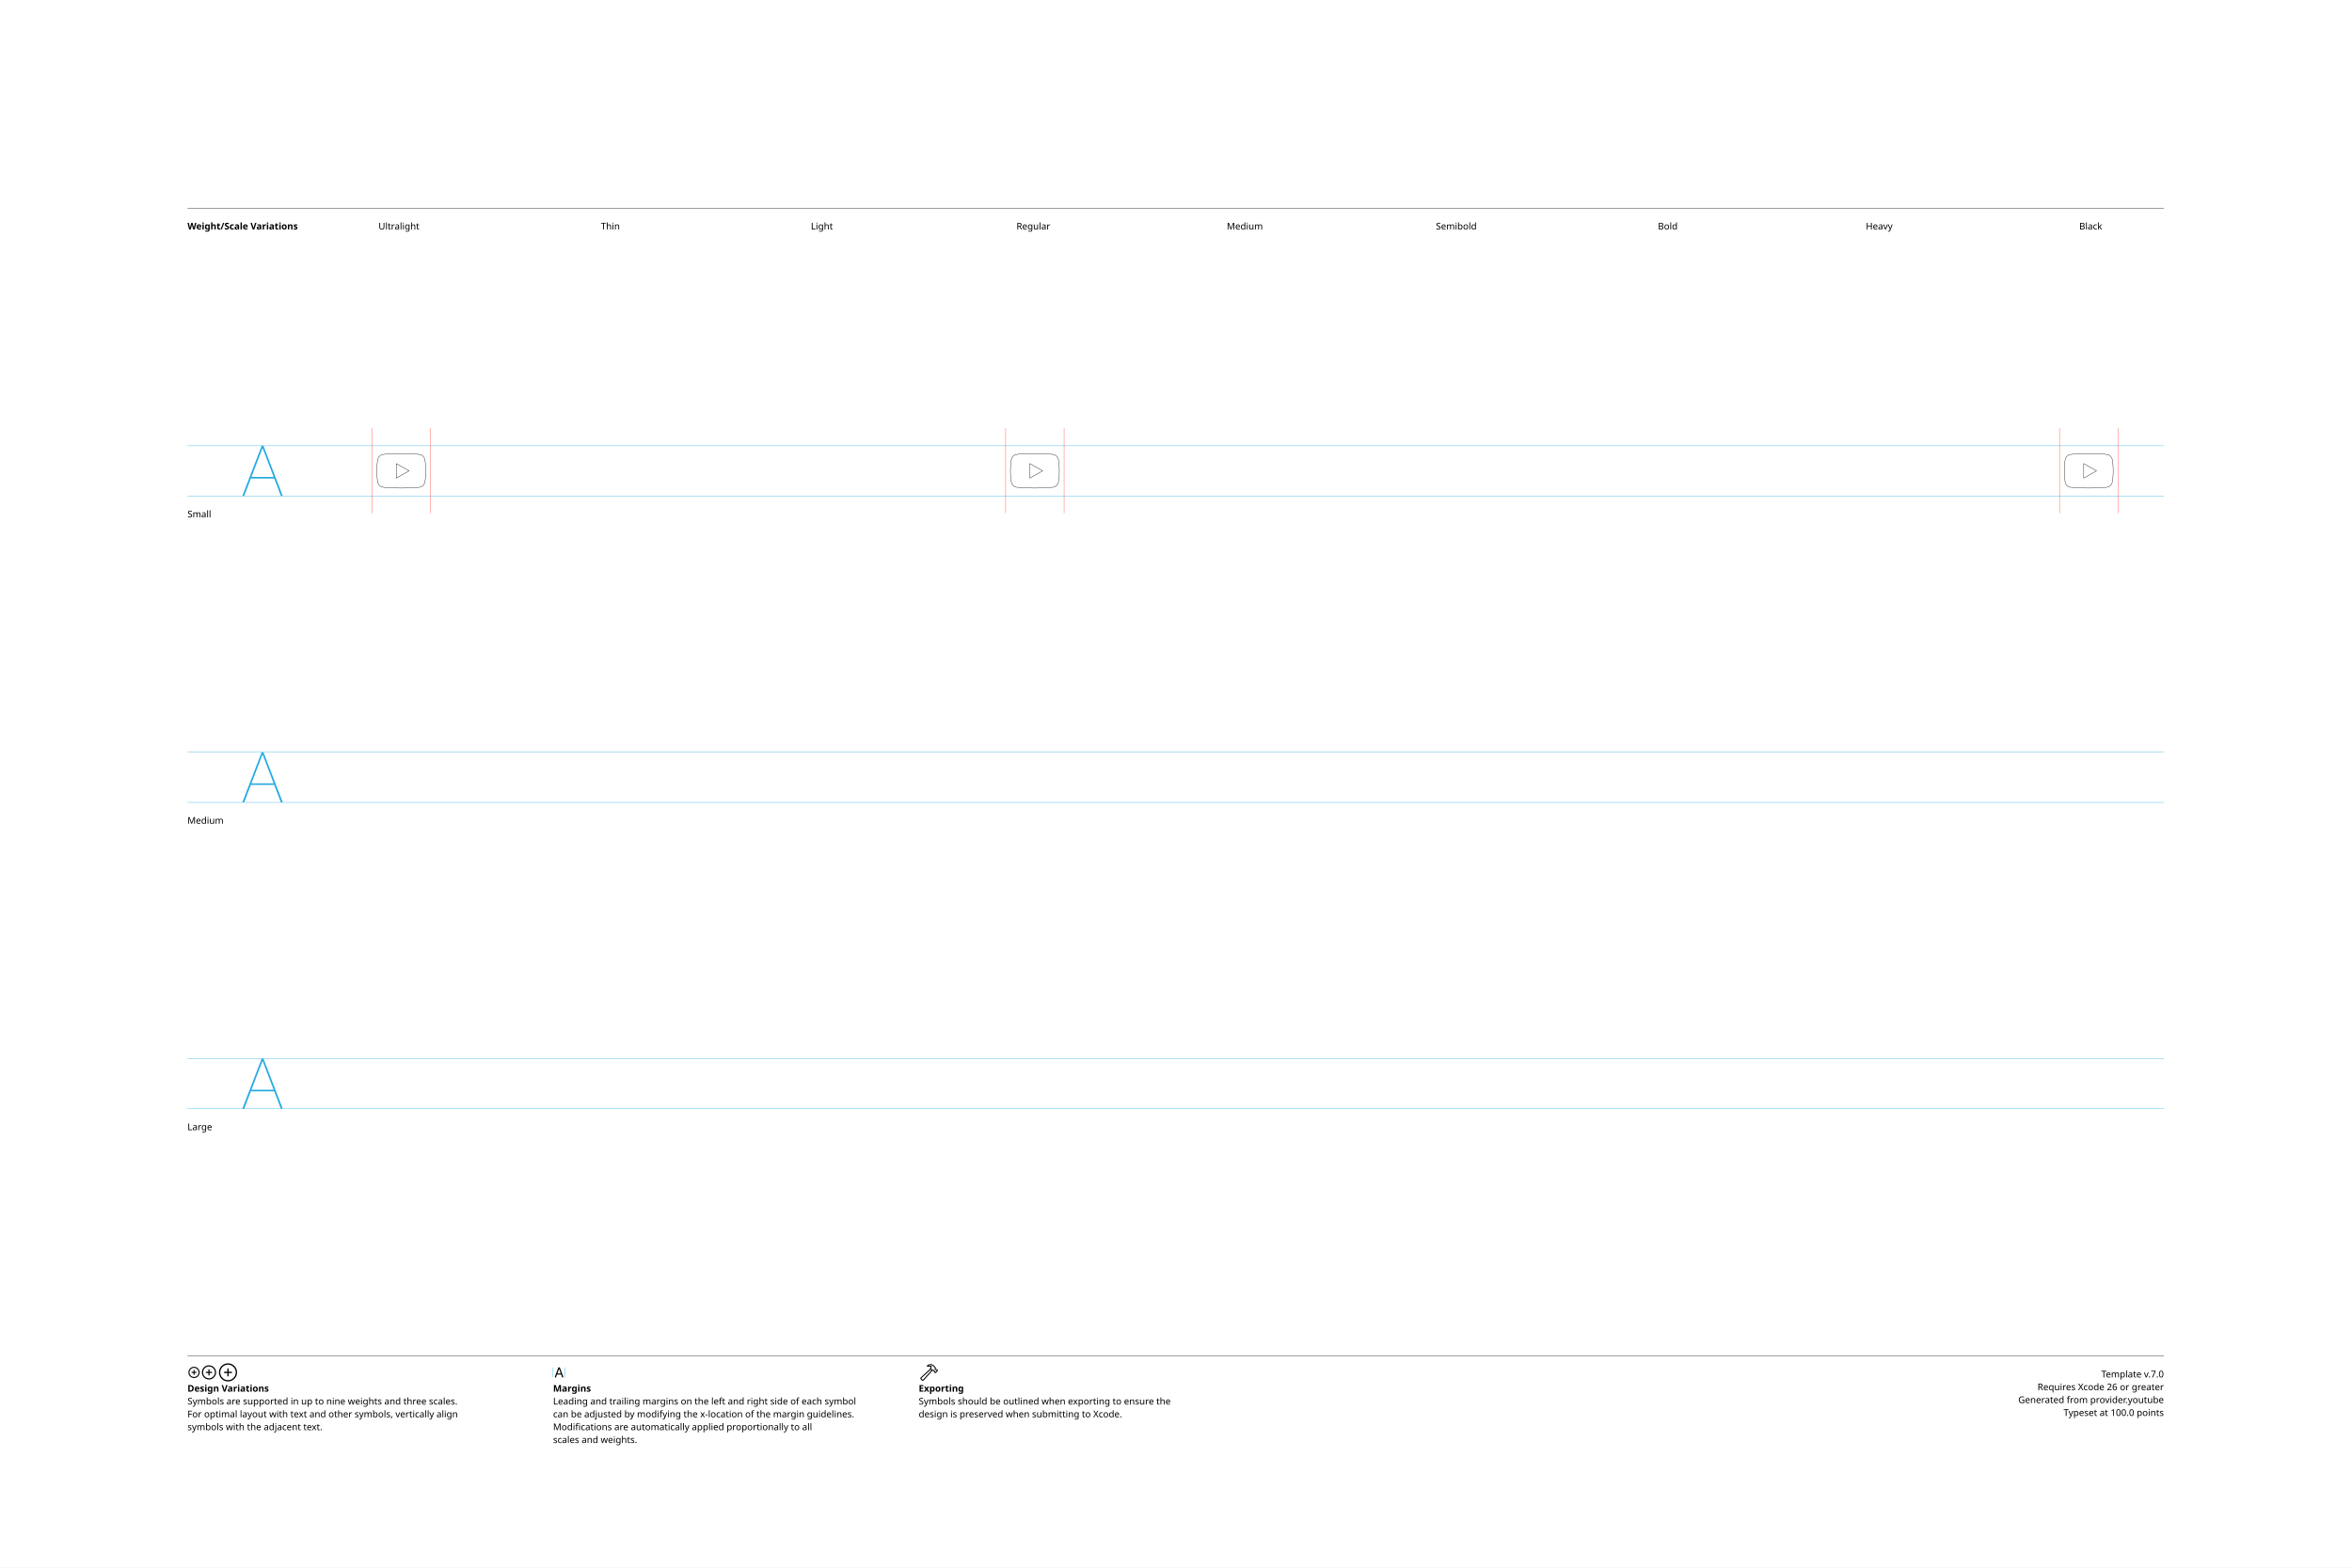
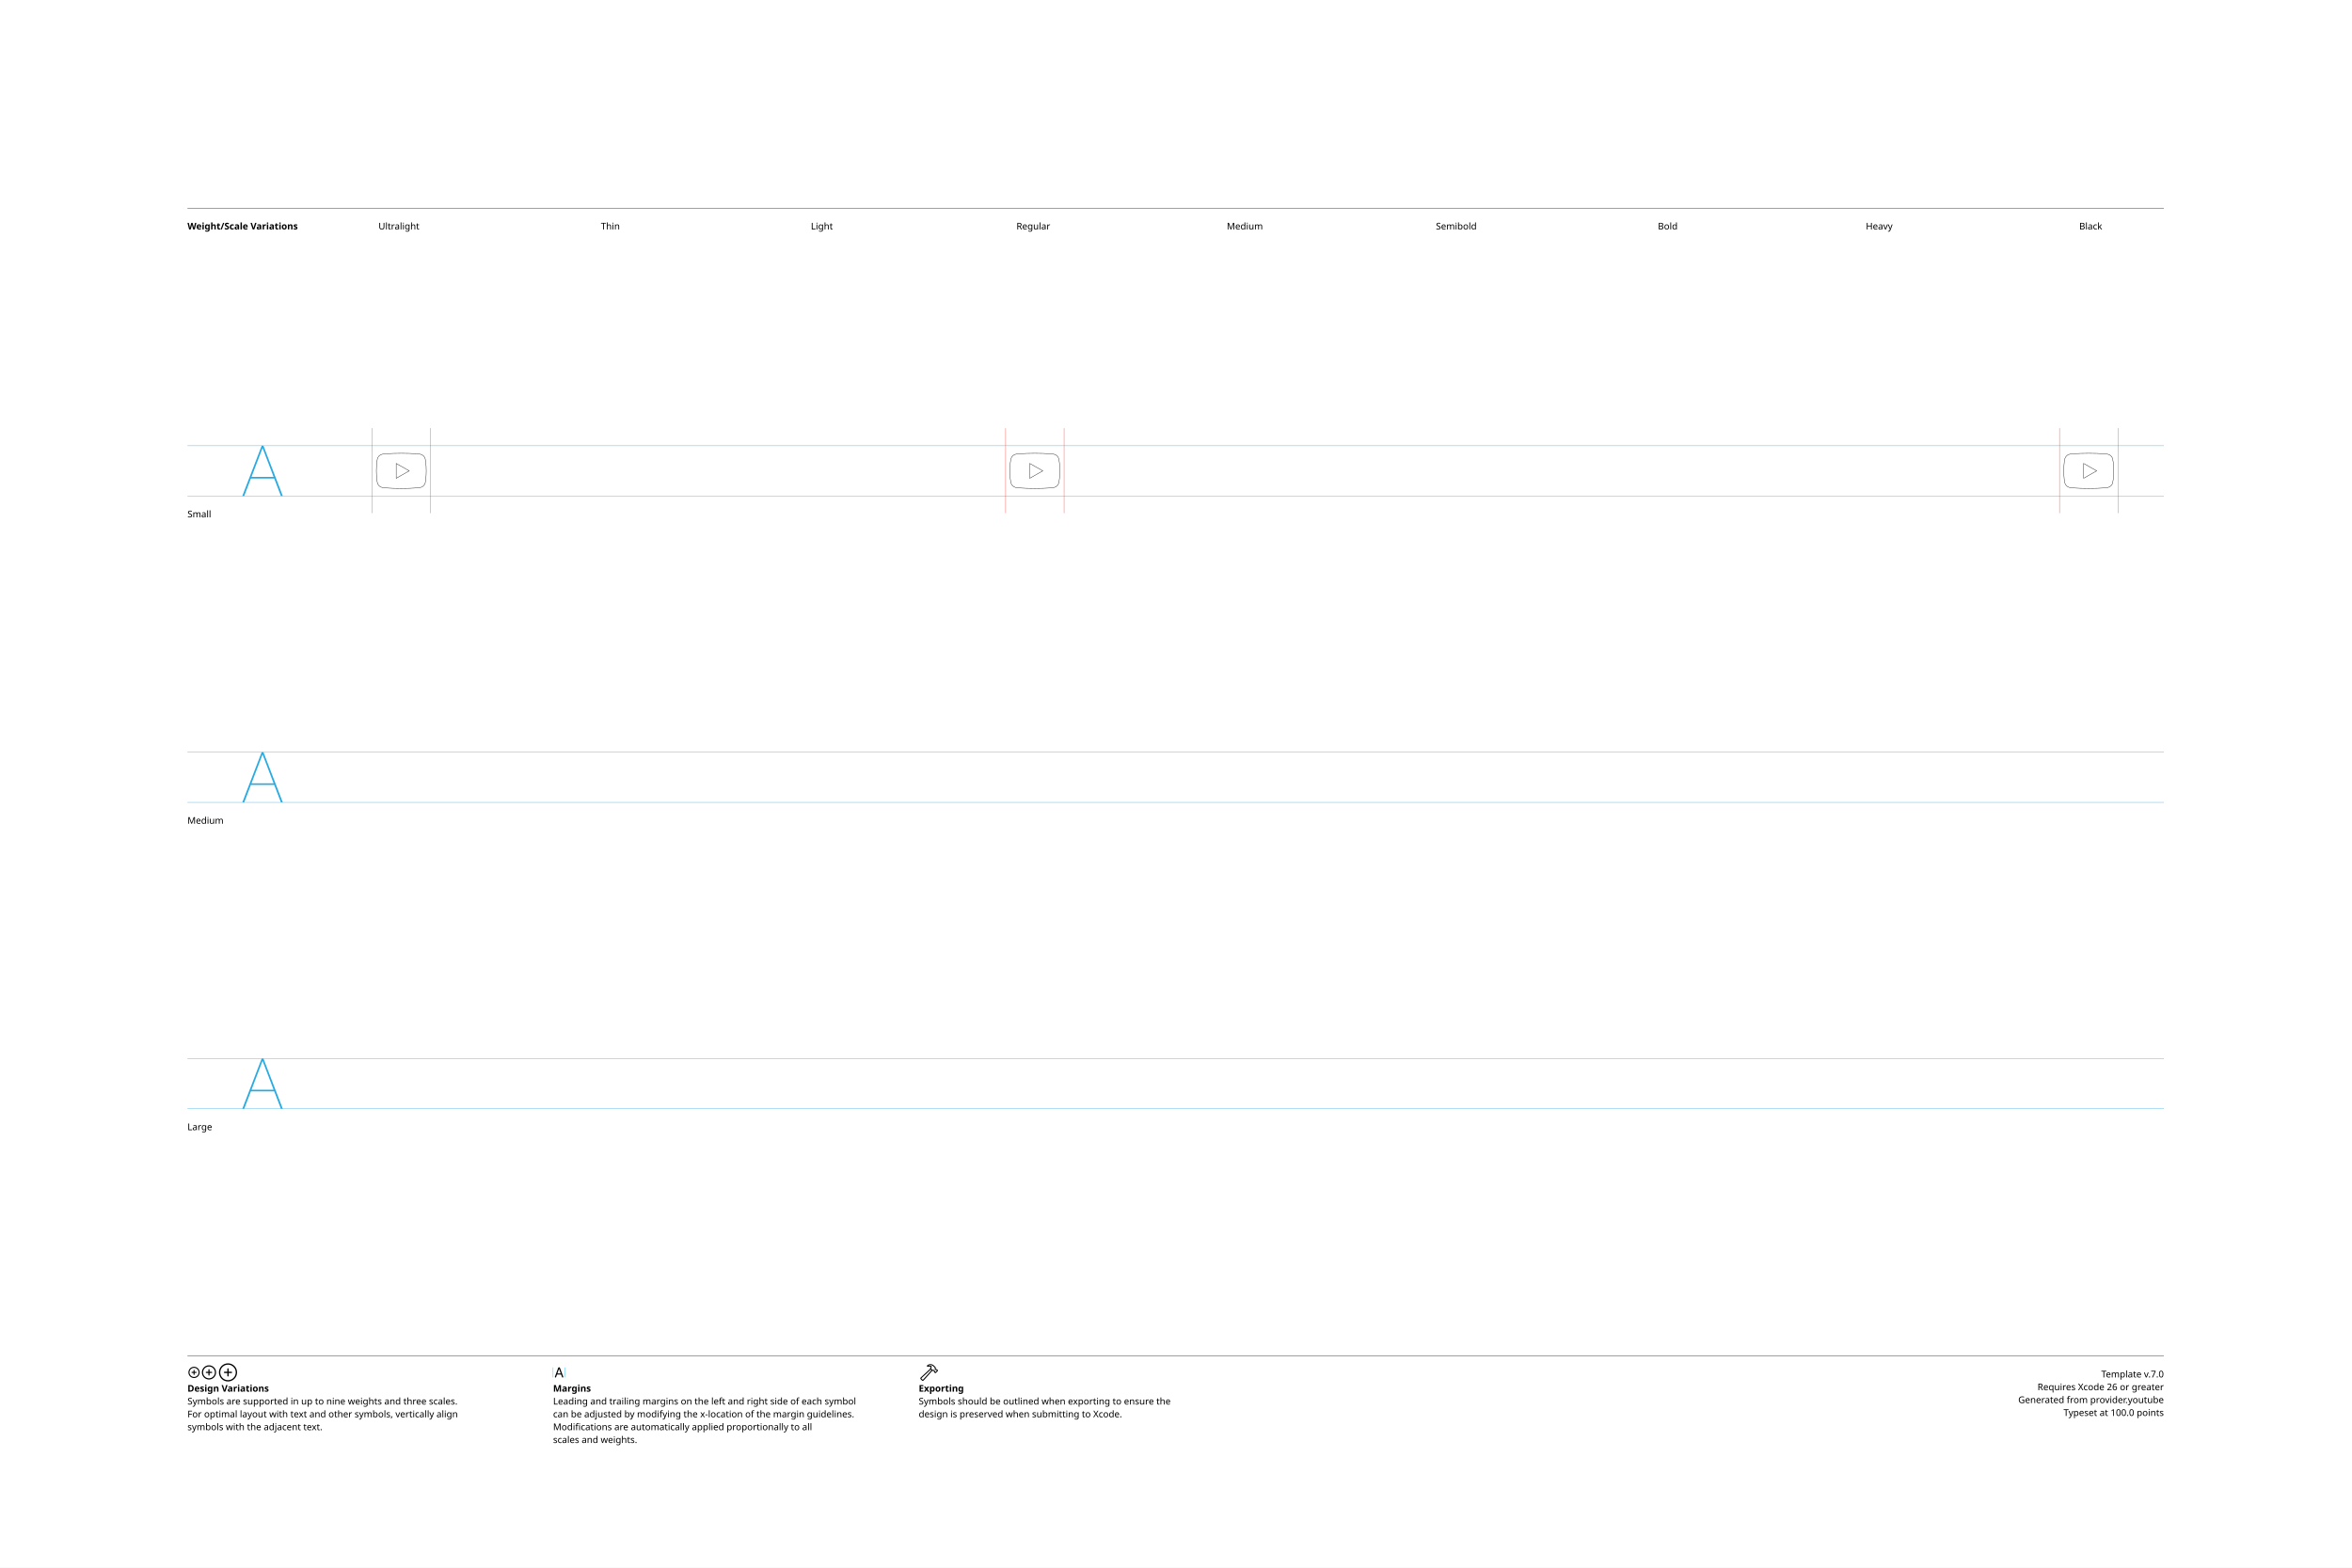
<svg xmlns="http://www.w3.org/2000/svg" version="1.1" viewBox="0 0 3300 2200">
  <style>.defaults {-sfsymbols-variable-value-mode:color;-sfsymbols-draw-reverses-motion-groups:false}

.monochrome-0 {-sfsymbols-motion-group:0}

.multicolor-0:tintColor {-sfsymbols-motion-group:0}

.hierarchical-0:primary {-sfsymbols-motion-group:0}

.SFSymbolsPreviewWireframe {fill:none;opacity:1.0;stroke:black;stroke-width:0.5}
</style>
  <g id="Notes">
    <rect height="2200" id="artboard" style="fill:white;opacity:1" width="3300" x="0" y="0" />
    <line style="fill:none;stroke:black;opacity:1;stroke-width:0.5;" x1="263" x2="3036" y1="292" y2="292" />
    <text style="stroke:none;fill:black;font-family:sans-serif;font-size:13;font-weight:bold;" transform="matrix(1 0 0 1 263 322)">Weight/Scale Variations</text>
    <text style="stroke:none;fill:black;font-family:sans-serif;font-size:13;text-anchor:middle;" transform="matrix(1 0 0 1 559.711 322)">Ultralight</text>
    <text style="stroke:none;fill:black;font-family:sans-serif;font-size:13;text-anchor:middle;" transform="matrix(1 0 0 1 856.422 322)">Thin</text>
    <text style="stroke:none;fill:black;font-family:sans-serif;font-size:13;text-anchor:middle;" transform="matrix(1 0 0 1 1153.13 322)">Light</text>
    <text style="stroke:none;fill:black;font-family:sans-serif;font-size:13;text-anchor:middle;" transform="matrix(1 0 0 1 1449.84 322)">Regular</text>
    <text style="stroke:none;fill:black;font-family:sans-serif;font-size:13;text-anchor:middle;" transform="matrix(1 0 0 1 1746.56 322)">Medium</text>
    <text style="stroke:none;fill:black;font-family:sans-serif;font-size:13;text-anchor:middle;" transform="matrix(1 0 0 1 2043.27 322)">Semibold</text>
    <text style="stroke:none;fill:black;font-family:sans-serif;font-size:13;text-anchor:middle;" transform="matrix(1 0 0 1 2339.98 322)">Bold</text>
    <text style="stroke:none;fill:black;font-family:sans-serif;font-size:13;text-anchor:middle;" transform="matrix(1 0 0 1 2636.69 322)">Heavy</text>
    <text style="stroke:none;fill:black;font-family:sans-serif;font-size:13;text-anchor:middle;" transform="matrix(1 0 0 1 2933.4 322)">Black</text>
    <line style="fill:none;stroke:black;opacity:1;stroke-width:0.5;" x1="263" x2="3036" y1="1903" y2="1903" />
    <g transform="matrix(0.2 0 0 0.2 263 1933)">
      <path d="m46.24 4.15c21.777 0 39.453-17.627 39.453-39.404s-17.676-39.404-39.453-39.404c-21.729 0-39.404 17.627-39.404 39.404s17.676 39.404 39.404 39.404Zm0-7.422c-17.676 0-31.934-14.307-31.934-31.982s14.258-31.982 31.934-31.982 31.982 14.307 31.982 31.982-14.307 31.982-31.982 31.982Zm3.613-17.773v-28.467c0-2.246-1.465-3.76-3.711-3.76-2.148 0-3.613 1.514-3.613 3.76v28.467c0 2.197 1.465 3.711 3.613 3.711 2.246 0 3.711-1.514 3.711-3.711Zm-17.822-10.596h28.418c2.197 0 3.711-1.465 3.711-3.613 0-2.197-1.514-3.711-3.711-3.711h-28.418c-2.246 0-3.76 1.514-3.76 3.711 0 2.148 1.514 3.613 3.76 3.613Z" />
    </g>
    <g transform="matrix(0.2 0 0 0.2 281.506 1933)">
      <path d="m58.545 14.551c27.49 0 49.805-22.314 49.805-49.805s-22.314-49.805-49.805-49.805-49.805 22.314-49.805 49.805 22.314 49.805 49.805 49.805Zm0-8.301c-22.949 0-41.504-18.555-41.504-41.504s18.555-41.504 41.504-41.504 41.504 18.555 41.504 41.504-18.555 41.504-41.504 41.504Zm4.053-23.096v-36.914c0-2.49-1.709-4.199-4.15-4.199-2.393 0-4.053 1.709-4.053 4.199v36.914c0 2.441 1.66 4.15 4.053 4.15 2.441 0 4.15-1.66 4.15-4.15Zm-22.559-14.404h36.963c2.441 0 4.15-1.611 4.15-4.004 0-2.441-1.709-4.15-4.15-4.15h-36.963c-2.49 0-4.15 1.709-4.15 4.15 0 2.393 1.66 4.004 4.15 4.004Z" />
    </g>
    <g transform="matrix(0.2 0 0 0.2 304.924 1933)">
      <path d="m74.853 28.32c35.107 0 63.623-28.467 63.623-63.574s-28.516-63.623-63.623-63.623-63.574 28.516-63.574 63.623 28.467 63.574 63.574 63.574Zm0-9.082c-30.127 0-54.492-24.365-54.492-54.492s24.365-54.492 54.492-54.492 54.492 24.365 54.492 54.492-24.365 54.492-54.492 54.492Zm4.443-30.322v-48.486c0-2.734-1.855-4.639-4.541-4.639-2.588 0-4.443 1.904-4.443 4.639v48.486c0 2.686 1.855 4.59 4.443 4.59 2.686 0 4.541-1.855 4.541-4.59Zm-28.711-19.775h48.486c2.686 0 4.59-1.807 4.59-4.395 0-2.734-1.855-4.59-4.59-4.59h-48.486c-2.734 0-4.59 1.855-4.59 4.59 0 2.588 1.855 4.395 4.59 4.395Z" />
    </g>
    <text style="stroke:none;fill:black;font-family:sans-serif;font-size:13;font-weight:bold;" transform="matrix(1 0 0 1 263 1953)">Design Variations</text>
    <text style="stroke:none;fill:black;font-family:sans-serif;font-size:13;" transform="matrix(1 0 0 1 263 1971)">Symbols are supported in up to nine weights and three scales.</text>
    <text style="stroke:none;fill:black;font-family:sans-serif;font-size:13;" transform="matrix(1 0 0 1 263 1989)">For optimal layout with text and other symbols, vertically align</text>
    <text style="stroke:none;fill:black;font-family:sans-serif;font-size:13;" transform="matrix(1 0 0 1 263 2007)">symbols with the adjacent text.</text>
    <line style="fill:none;stroke:#00AEEF;stroke-width:0.5;opacity:1.0;" x1="776" x2="776" y1="1919" y2="1933" />
    <g transform="matrix(0.2 0 0 0.2 776 1933)">
      <path d="m16.553 0.781c2.588 0 3.857-0.977 4.785-3.711l20.557-57.52h0.244l20.605 57.52c0.928 2.734 2.197 3.711 4.736 3.711 2.588 0 4.248-1.562 4.248-4.004 0-0.83-0.146-1.611-0.537-2.637l-22.9-60.986c-1.123-2.979-3.125-4.492-6.25-4.492-3.027 0-5.078 1.465-6.152 4.443l-22.9 61.084c-0.391 1.025-0.537 1.807-0.537 2.637 0 2.441 1.562 3.955 4.102 3.955Zm10.205-20.947h30.664c2.002 0 3.662-1.66 3.662-3.662 0-2.051-1.66-3.662-3.662-3.662h-30.664c-2.002 0-3.662 1.611-3.662 3.662 0 2.002 1.66 3.662 3.662 3.662Z" />
    </g>
    <line style="fill:none;stroke:#00AEEF;stroke-width:0.5;opacity:1.0;" x1="792.836" x2="792.836" y1="1919" y2="1933" />
    <text style="stroke:none;fill:black;font-family:sans-serif;font-size:13;font-weight:bold;" transform="matrix(1 0 0 1 776 1953)">Margins</text>
    <text style="stroke:none;fill:black;font-family:sans-serif;font-size:13;" transform="matrix(1 0 0 1 776 1971)">Leading and trailing margins on the left and right side of each symbol</text>
    <text style="stroke:none;fill:black;font-family:sans-serif;font-size:13;" transform="matrix(1 0 0 1 776 1989)">can be adjusted by modifying the x-location of the margin guidelines.</text>
    <text style="stroke:none;fill:black;font-family:sans-serif;font-size:13;" transform="matrix(1 0 0 1 776 2007)">Modifications are automatically applied proportionally to all</text>
    <text style="stroke:none;fill:black;font-family:sans-serif;font-size:13;" transform="matrix(1 0 0 1 776 2025)">scales and weights.</text>
    <g transform="matrix(0.2 0 0 0.2 1289 1933)">
      <path d="m14.209 13.135 7.861 7.861c4.297 4.395 9.326 4.102 13.867-1.025l60.693-68.213-4.883-4.883-60.254 67.676c-1.807 1.953-3.467 2.441-5.811 0.098l-5.176-5.127c-2.295-2.295-1.807-3.955 0.195-5.811l67.481-62.158-4.883-4.834-68.066 62.598c-4.98 4.59-5.322 9.473-1.025 13.818Zm44.873-97.461c-2.051 2.002-2.246 4.883-1.074 6.787 1.123 1.807 3.467 3.027 6.592 2.246 5.859-1.66 12.598-2.393 18.896 0.928l-2.686 7.129c-1.611 4.004-0.732 6.885 1.709 9.424l10.254 10.303c2.344 2.393 4.541 2.441 7.08 1.953l4.443-0.732 2.588 2.539-0.195 2.246c-0.098 2.295 0.537 4.297 2.783 6.494l3.369 3.32c2.295 2.295 5.518 2.49 7.812 0.195l12.988-13.037c2.295-2.344 2.148-5.371-0.195-7.666l-3.418-3.418c-2.197-2.197-4.053-3.027-6.348-2.881l-2.344 0.244-2.441-2.441 1.025-4.688c0.635-2.734-0.244-4.98-2.881-7.617l-11.279-11.182c-12.94-12.842-35.596-11.035-46.68-0.146Zm7.08 2.051c8.789-6.396 25.977-5.664 33.691 1.953l12.305 12.207c1.025 1.025 1.221 1.807 0.928 3.32l-1.465 6.641 6.738 6.689 4.395-0.244c1.123-0.049 1.514 0.049 2.344 0.879l2.539 2.49-10.84 10.84-2.49-2.49c-0.83-0.879-0.977-1.221-0.928-2.393l0.293-4.346-6.689-6.738-6.836 1.172c-1.416 0.293-2.051 0.195-3.174-0.879l-8.936-8.887c-1.074-1.025-1.172-1.709-0.488-3.369l4.59-11.475c-6.104-6.348-17.041-7.52-25.586-4.59-0.684 0.244-0.928-0.391-0.391-0.781Z" />
    </g>
    <text style="stroke:none;fill:black;font-family:sans-serif;font-size:13;font-weight:bold;" transform="matrix(1 0 0 1 1289 1953)">Exporting</text>
    <text style="stroke:none;fill:black;font-family:sans-serif;font-size:13;" transform="matrix(1 0 0 1 1289 1971)">Symbols should be outlined when exporting to ensure the</text>
    <text style="stroke:none;fill:black;font-family:sans-serif;font-size:13;" transform="matrix(1 0 0 1 1289 1989)">design is preserved when submitting to Xcode.</text>
    <text id="template-version" style="stroke:none;fill:black;font-family:sans-serif;font-size:13;text-anchor:end;" transform="matrix(1 0 0 1 3036 1933)">Template v.7.0</text>
    <text style="stroke:none;fill:black;font-family:sans-serif;font-size:13;text-anchor:end;" transform="matrix(1 0 0 1 3036 1951)">Requires Xcode 26 or greater</text>
    <text id="descriptive-name" style="stroke:none;fill:black;font-family:sans-serif;font-size:13;text-anchor:end;" transform="matrix(1 0 0 1 3036 1969)">Generated from provider.youtube</text>
    <text style="stroke:none;fill:black;font-family:sans-serif;font-size:13;text-anchor:end;" transform="matrix(1 0 0 1 3036 1987)">Typeset at 100.0 points</text>
    <text style="stroke:none;fill:black;font-family:sans-serif;font-size:13;" transform="matrix(1 0 0 1 263 726)">Small</text>
    <text style="stroke:none;fill:black;font-family:sans-serif;font-size:13;" transform="matrix(1 0 0 1 263 1156)">Medium</text>
    <text style="stroke:none;fill:black;font-family:sans-serif;font-size:13;" transform="matrix(1 0 0 1 263 1586)">Large</text>
  </g>
  <g id="Guides">
    <g id="H-reference" style="fill:#27AAE1;stroke:none;" transform="matrix(1 0 0 1 339 696)">
      <path d="M0.994 0L3.638 0L29.328-67.132L30.03-67.132L30.03-70.459L28.123-70.459ZM11.688-24.48L46.981-24.48L46.231-26.729L12.438-26.729ZM55.12 0L57.764 0L30.638-70.459L29.433-70.459L29.433-67.132Z" />
    </g>
    <line id="Baseline-S" style="fill:none;stroke:#27AAE1;opacity:1;stroke-width:0.5;" x1="263" x2="3036" y1="696" y2="696" />
    <line id="Capline-S" style="fill:none;stroke:#27AAE1;opacity:1;stroke-width:0.5;" x1="263" x2="3036" y1="625.541" y2="625.541" />
    <g id="H-reference" style="fill:#27AAE1;stroke:none;" transform="matrix(1 0 0 1 339 1126)">
      <path d="M0.994 0L3.638 0L29.328-67.132L30.03-67.132L30.03-70.459L28.123-70.459ZM11.688-24.48L46.981-24.48L46.231-26.729L12.438-26.729ZM55.12 0L57.764 0L30.638-70.459L29.433-70.459L29.433-67.132Z" />
    </g>
    <line id="Baseline-M" style="fill:none;stroke:#27AAE1;opacity:1;stroke-width:0.5;" x1="263" x2="3036" y1="1126" y2="1126" />
    <line id="Capline-M" style="fill:none;stroke:#27AAE1;opacity:1;stroke-width:0.5;" x1="263" x2="3036" y1="1055.54" y2="1055.54" />
    <g id="H-reference" style="fill:#27AAE1;stroke:none;" transform="matrix(1 0 0 1 339 1556)">
      <path d="M0.994 0L3.638 0L29.328-67.132L30.03-67.132L30.03-70.459L28.123-70.459ZM11.688-24.48L46.981-24.48L46.231-26.729L12.438-26.729ZM55.12 0L57.764 0L30.638-70.459L29.433-70.459L29.433-67.132Z" />
    </g>
    <line id="Baseline-L" style="fill:none;stroke:#27AAE1;opacity:1;stroke-width:0.5;" x1="263" x2="3036" y1="1556" y2="1556" />
    <line id="Capline-L" style="fill:none;stroke:#27AAE1;opacity:1;stroke-width:0.5;" x1="263" x2="3036" y1="1485.54" y2="1485.54" />
    <line id="left-margin-Ultralight-S" style="fill:none;stroke:#FF3B30;stroke-width:0.5;opacity:1.0;" x1="522.047" x2="522.047" y1="600.785" y2="720.121" />
    <line id="right-margin-Ultralight-S" style="fill:none;stroke:#FF3B30;stroke-width:0.5;opacity:1.0;" x1="604.047" x2="604.047" y1="600.785" y2="720.121" />
    <line id="left-margin-Regular-S" style="fill:none;stroke:#FF3B30;stroke-width:0.5;opacity:1.0;" x1="1410.980" x2="1410.980" y1="600.785" y2="720.121" />
    <line id="right-margin-Regular-S" style="fill:none;stroke:#FF3B30;stroke-width:0.5;opacity:1.0;" x1="1492.980" x2="1492.980" y1="600.785" y2="720.121" />
    <line id="left-margin-Black-S" style="fill:none;stroke:#FF3B30;stroke-width:0.5;opacity:1.0;" x1="2889.630" x2="2889.630" y1="600.785" y2="720.121" />
    <line id="right-margin-Black-S" style="fill:none;stroke:#FF3B30;stroke-width:0.5;opacity:1.0;" x1="2971.630" x2="2971.630" y1="600.785" y2="720.121" />
  </g>
  <g id="Symbols">
    <g id="Ultralight-S" transform="matrix(1 0 0 1 522.047 696)">
-       <path class="monochrome-0 multicolor-0:tintColor hierarchical-0:primary SFSymbolsPreviewWireframe" d="M 73.865 -51.848 a 8.621 8.621 0 0 0 -6.065 -6.105 C 62.452 -59.397 41 -59.397 41 -59.397 s -21.452 0 -26.803 1.443 A 8.624 8.624 0 0 0 8.135 -51.848 C 6.7 -46.463 6.7 -35.23 6.7 -35.23 s 0 11.233 1.435 16.618 a 8.621 8.621 0 0 0 6.065 6.105 c 5.348 1.443 26.8 1.443 26.8 1.443 s 21.452 0 26.803 -1.443 a 8.618 8.618 0 0 0 6.065 -6.105 C 75.3 -23.996 75.3 -35.23 75.3 -35.23 s 0 -11.233 -1.435 -16.618 z M 33.983 -25.031 V -45.428 L 51.913 -35.23 l -17.93 10.199 z" />
+       <path class="monochrome-0 multicolor-0:tintColor hierarchical-0:primary SFSymbolsPreviewWireframe" d="M74.536 -52.187C73.731 -55.219 71.373 -57.592 68.347 -58.417C62.89 -59.89 41 -59.89 41 -59.89C41 -59.89 19.11 -59.89 13.65 -58.417C10.626 -57.591 8.269 -55.218 7.464 -52.187C6 -46.692 6 -35.229 6 -35.229C6 -35.229 6 -23.767 7.464 -18.272C8.269 -15.24 10.627 -12.867 13.653 -12.042C19.111 -10.569 41 -10.569 41 -10.569C41 -10.569 62.89 -10.569 68.35 -12.042C71.376 -12.866 73.735 -15.24 74.539 -18.272C76 -23.767 76 -35.229 76 -35.229C76 -35.229 76 -46.692 74.536 -52.187L74.536 -52.187ZM33.84 -24.823L33.84 -45.636L52.136 -35.229L33.84 -24.823L33.84 -24.823Z" />
    </g>
    <g id="Regular-S" transform="matrix(1 0 0 1 1410.98 696)">
-       <path class="monochrome-0 multicolor-0:tintColor hierarchical-0:primary SFSymbolsPreviewWireframe" d="M 73.865 -51.848 a 8.621 8.621 0 0 0 -6.065 -6.105 C 62.452 -59.397 41 -59.397 41 -59.397 s -21.452 0 -26.803 1.443 A 8.624 8.624 0 0 0 8.135 -51.848 C 6.7 -46.463 6.7 -35.23 6.7 -35.23 s 0 11.233 1.435 16.618 a 8.621 8.621 0 0 0 6.065 6.105 c 5.348 1.443 26.8 1.443 26.8 1.443 s 21.452 0 26.803 -1.443 a 8.618 8.618 0 0 0 6.065 -6.105 C 75.3 -23.996 75.3 -35.23 75.3 -35.23 s 0 -11.233 -1.435 -16.618 z M 33.983 -25.031 V -45.428 L 51.913 -35.23 l -17.93 10.199 z" />
+       <path class="monochrome-0 multicolor-0:tintColor hierarchical-0:primary SFSymbolsPreviewWireframe" d="M74.536 -52.187C73.731 -55.219 71.373 -57.592 68.347 -58.417C62.89 -59.89 41 -59.89 41 -59.89C41 -59.89 19.11 -59.89 13.65 -58.417C10.626 -57.591 8.269 -55.218 7.464 -52.187C6 -46.692 6 -35.229 6 -35.229C6 -35.229 6 -23.767 7.464 -18.272C8.269 -15.24 10.627 -12.867 13.653 -12.042C19.111 -10.569 41 -10.569 41 -10.569C41 -10.569 62.89 -10.569 68.35 -12.042C71.376 -12.866 73.735 -15.24 74.539 -18.272C76 -23.767 76 -35.229 76 -35.229C76 -35.229 76 -46.692 74.536 -52.187L74.536 -52.187ZM33.84 -24.823L33.84 -45.636L52.136 -35.229L33.84 -24.823L33.84 -24.823Z" />
    </g>
    <g id="Black-S" transform="matrix(1 0 0 1 2889.63 696)">
-       <path class="monochrome-0 multicolor-0:tintColor hierarchical-0:primary SFSymbolsPreviewWireframe" d="M 73.865 -51.848 a 8.621 8.621 0 0 0 -6.065 -6.105 C 62.452 -59.397 41 -59.397 41 -59.397 s -21.452 0 -26.803 1.443 A 8.624 8.624 0 0 0 8.135 -51.848 C 6.7 -46.463 6.7 -35.23 6.7 -35.23 s 0 11.233 1.435 16.618 a 8.621 8.621 0 0 0 6.065 6.105 c 5.348 1.443 26.8 1.443 26.8 1.443 s 21.452 0 26.803 -1.443 a 8.618 8.618 0 0 0 6.065 -6.105 C 75.3 -23.996 75.3 -35.23 75.3 -35.23 s 0 -11.233 -1.435 -16.618 z M 33.983 -25.031 V -45.428 L 51.913 -35.23 l -17.93 10.199 z" />
+       <path class="monochrome-0 multicolor-0:tintColor hierarchical-0:primary SFSymbolsPreviewWireframe" d="M74.536 -52.187C73.731 -55.219 71.373 -57.592 68.347 -58.417C62.89 -59.89 41 -59.89 41 -59.89C41 -59.89 19.11 -59.89 13.65 -58.417C10.626 -57.591 8.269 -55.218 7.464 -52.187C6 -46.692 6 -35.229 6 -35.229C6 -35.229 6 -23.767 7.464 -18.272C8.269 -15.24 10.627 -12.867 13.653 -12.042C19.111 -10.569 41 -10.569 41 -10.569C41 -10.569 62.89 -10.569 68.35 -12.042C71.376 -12.866 73.735 -15.24 74.539 -18.272C76 -23.767 76 -35.229 76 -35.229C76 -35.229 76 -46.692 74.536 -52.187L74.536 -52.187ZM33.84 -24.823L33.84 -45.636L52.136 -35.229L33.84 -24.823L33.84 -24.823Z" />
    </g>
  </g>
</svg>
